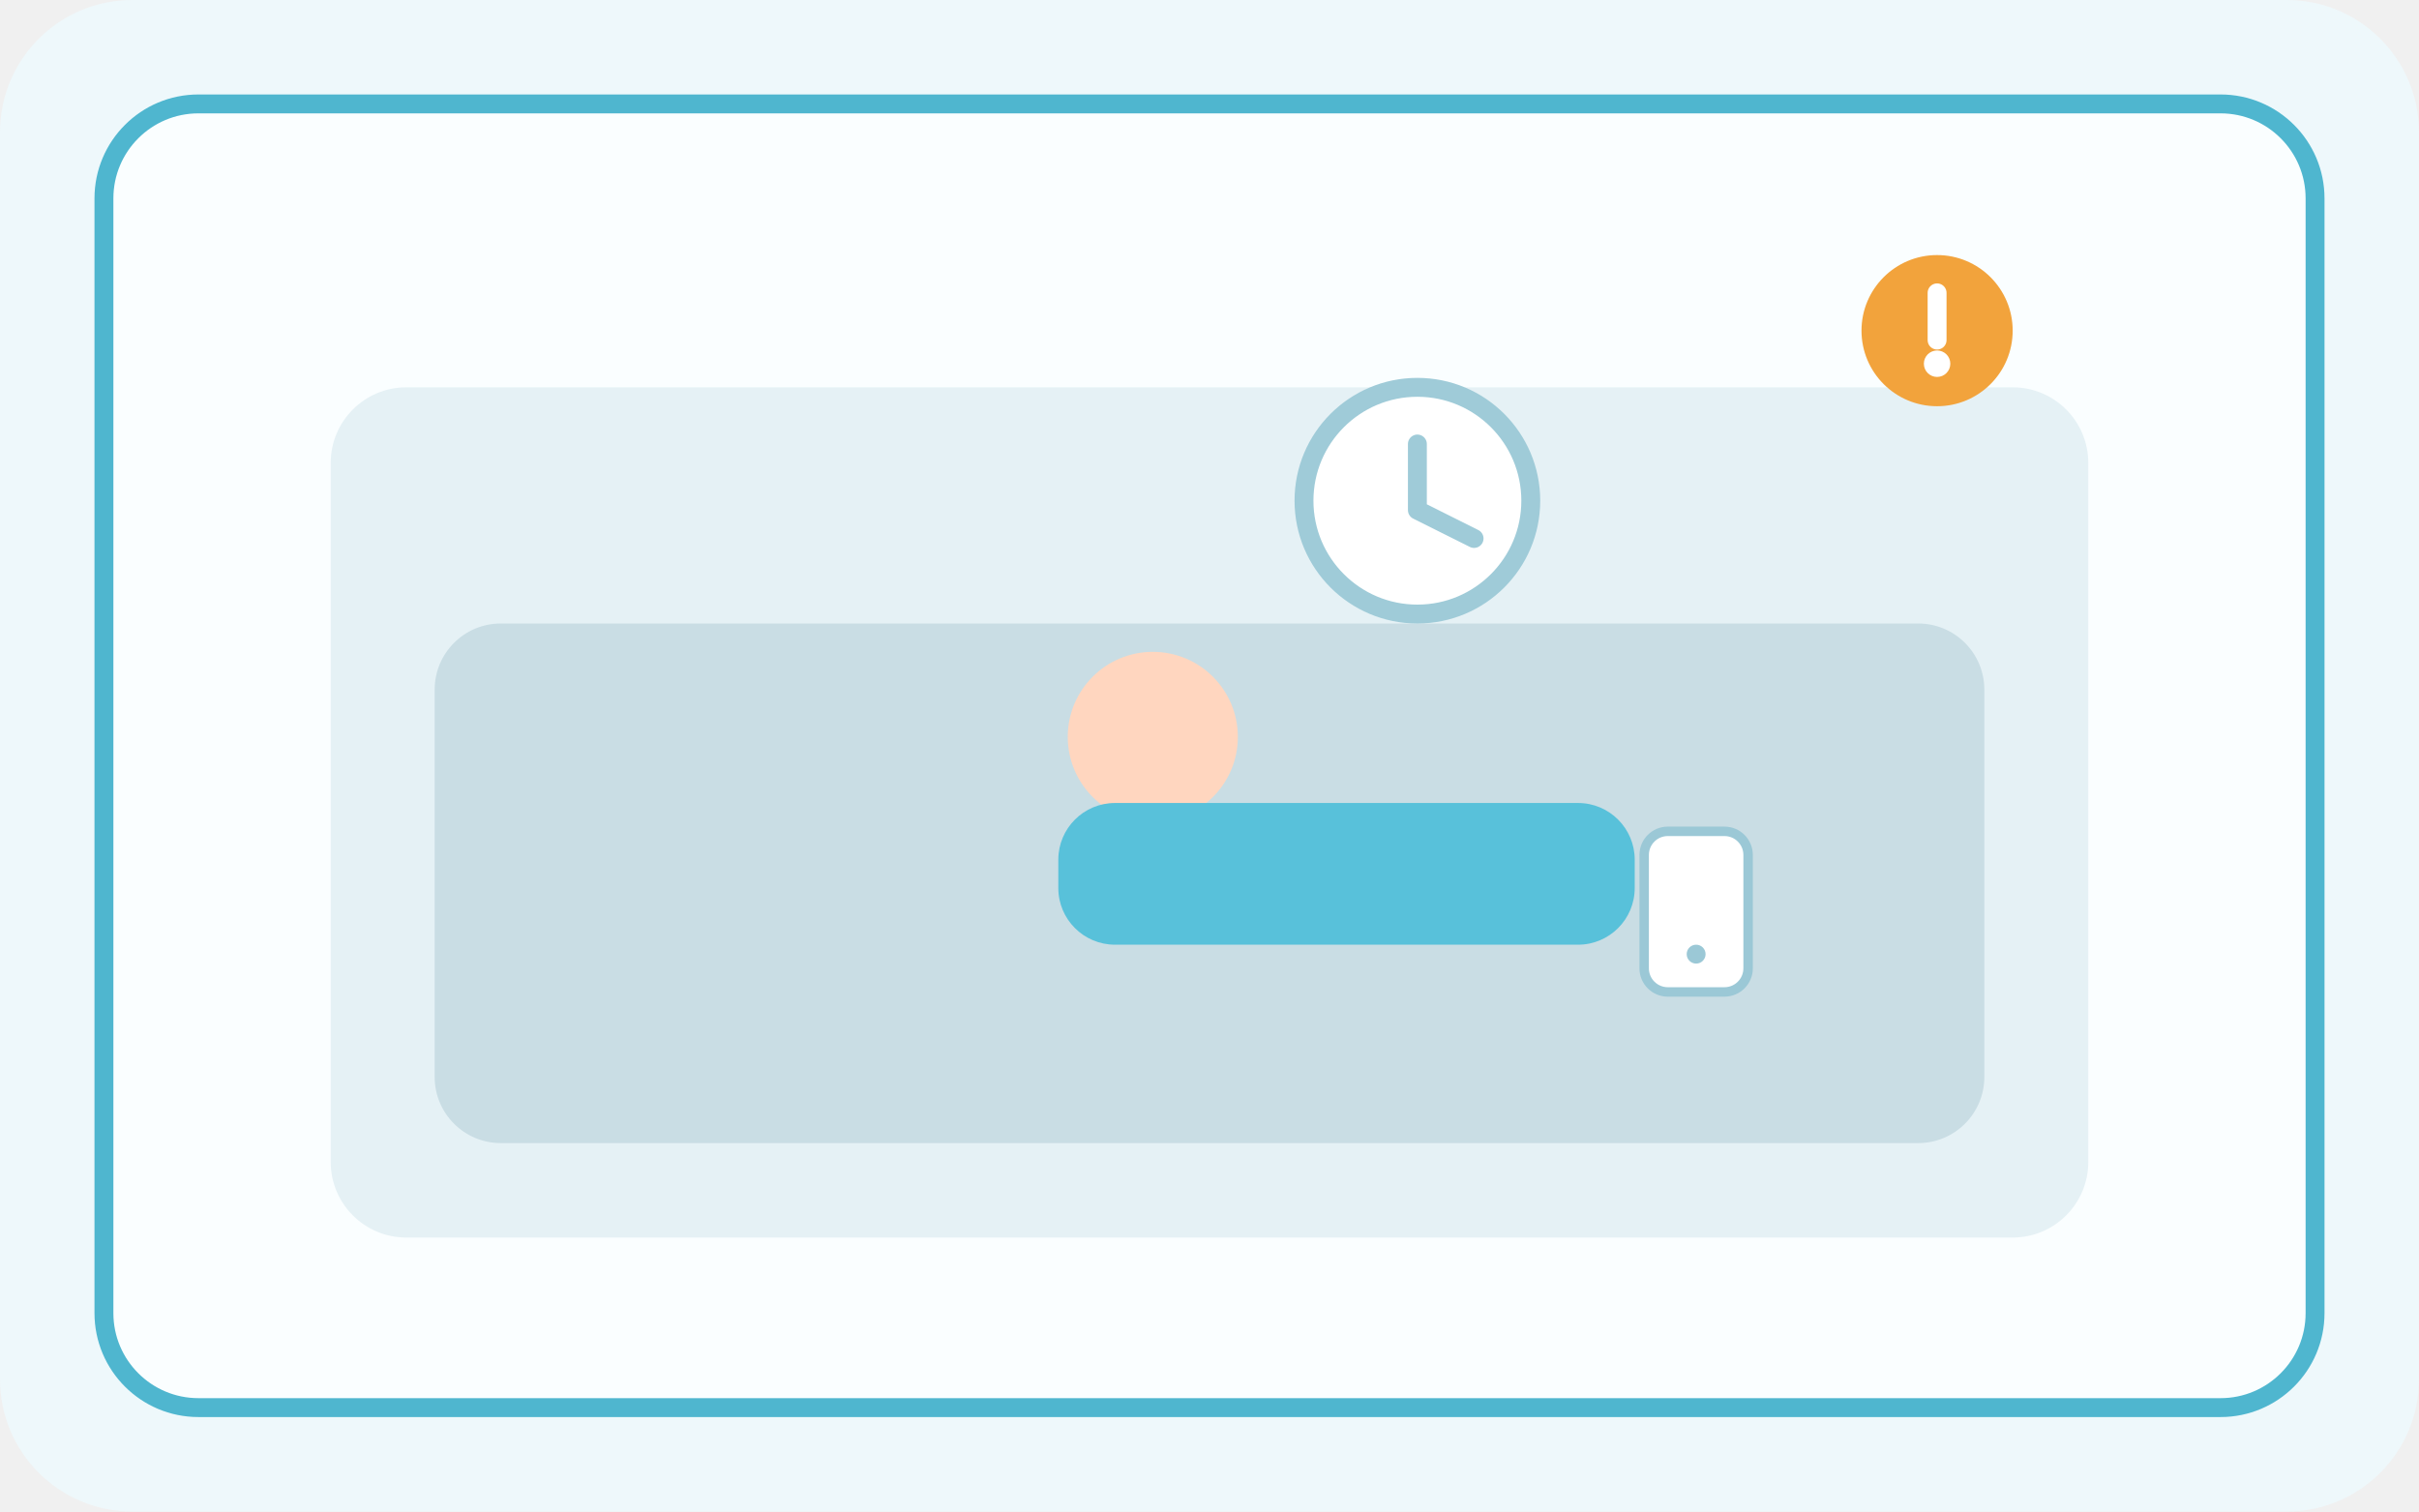
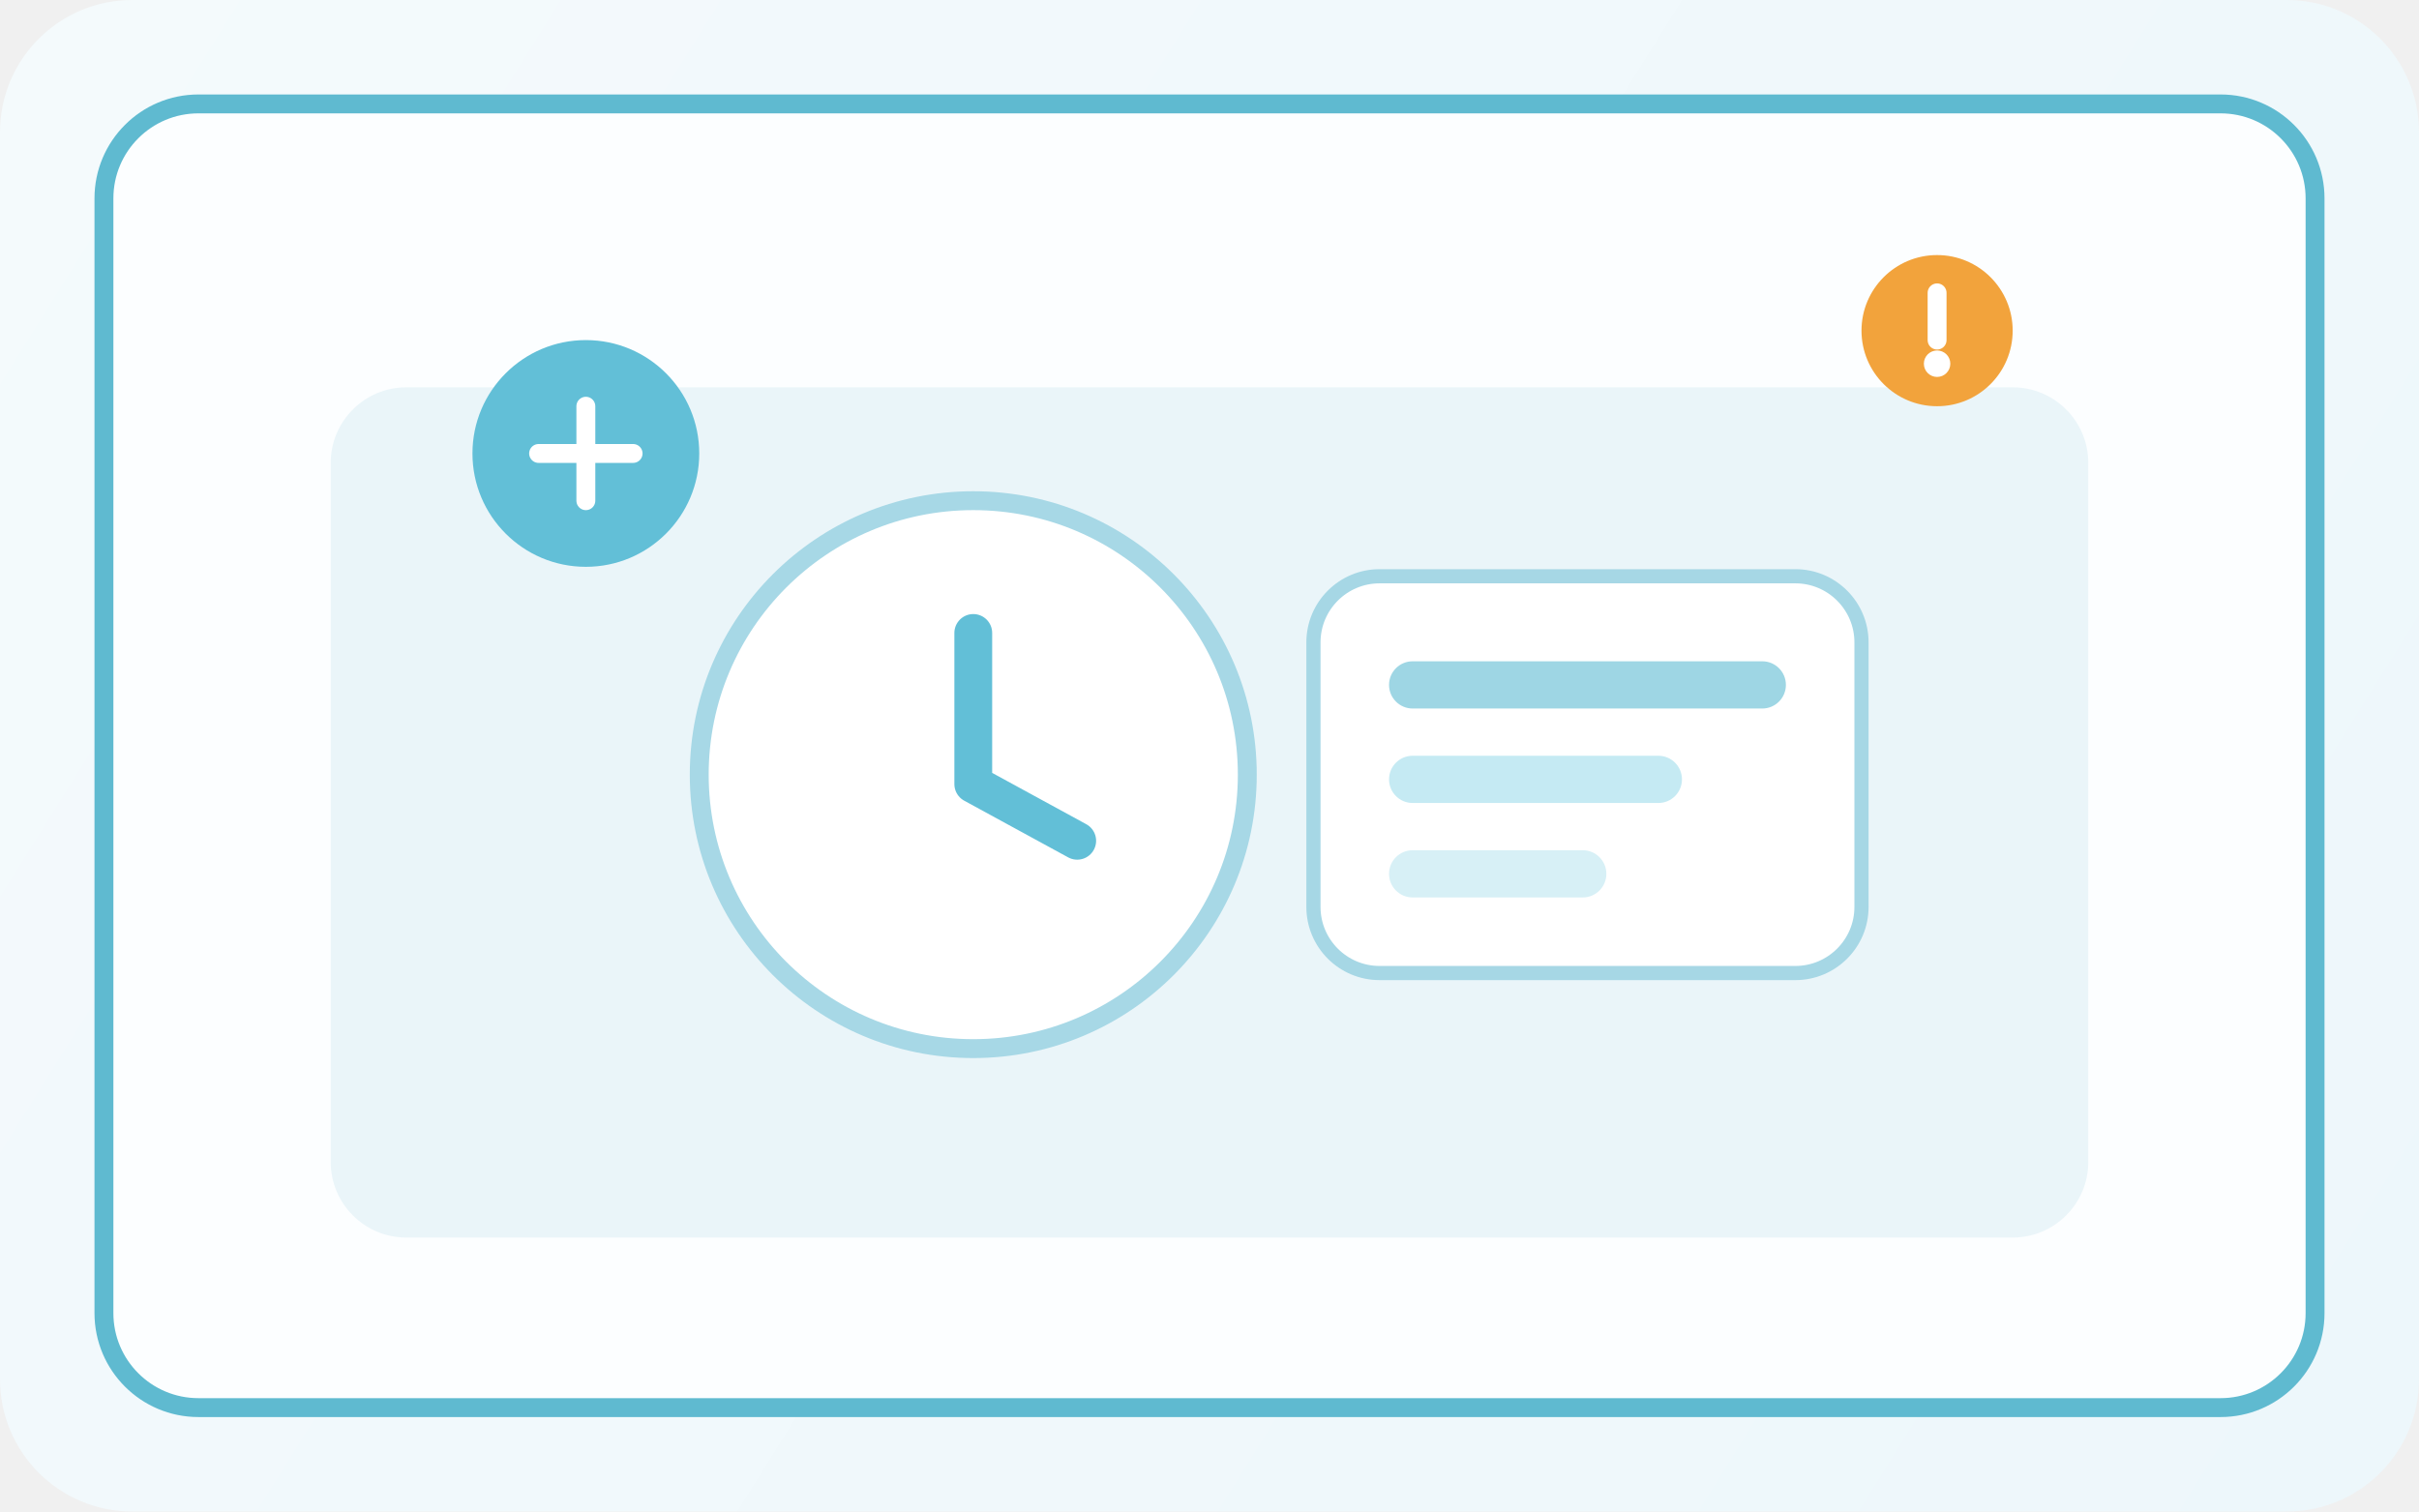
<svg xmlns="http://www.w3.org/2000/svg" width="512" height="320" viewBox="0 0 512 320" fill="none">
-   <rect width="512" height="320" rx="28" fill="#EEF8FB" />
-   <rect x="22" y="22" width="468" height="276" rx="20" fill="#FAFEFF" stroke="#4FB6CF" stroke-width="4" />
-   <rect x="70" y="82" width="372" height="180" rx="16" fill="#E5F1F5" />
-   <rect x="92" y="132" width="328" height="110" rx="14" fill="#C9DDE4" />
-   <circle cx="244" cy="156" r="18" fill="#FFD6BF" />
-   <rect x="224" y="170" width="122" height="30" rx="12" fill="#58C1DA" />
-   <rect x="348" y="176" width="22" height="34" rx="5" fill="#FFFFFF" stroke="#9BC8D6" stroke-width="2" />
-   <circle cx="359" cy="202" r="2" fill="#9BC8D6" />
-   <circle cx="300" cy="106" r="24" fill="#FFFFFF" stroke="#9FCBD8" stroke-width="4" />
-   <path d="M300 94V108L312 114" stroke="#9FCBD8" stroke-width="4" stroke-linecap="round" stroke-linejoin="round" />
+   <defs>
+     <linearGradient id="page" x1="0" y1="0" x2="512" y2="320" gradientUnits="userSpaceOnUse">
+       <stop offset="0" stop-color="#F4FAFC" />
+       <stop offset="1" stop-color="#EDF7FB" />
+     </linearGradient>
+   </defs>
+   <rect width="512" height="320" rx="28" fill="url(#page)" />
+   <rect x="22" y="22" width="468" height="276" rx="20" fill="#FCFEFF" stroke="#5FBAD0" stroke-width="4" />
+   <rect x="70" y="82" width="372" height="180" rx="16" fill="#EAF5F9" />
+   <circle cx="124" cy="96" r="24" fill="#62BFD7" />
+   <path d="M114 96H134" stroke="white" stroke-width="4" stroke-linecap="round" />
+   <path d="M124 86V106" stroke="white" stroke-width="4" stroke-linecap="round" />
+   <circle cx="206" cy="164" r="58" fill="#FFFFFF" stroke="#A7D8E6" stroke-width="4" />
+   <path d="M206 134V166L228 178" stroke="#62BFD7" stroke-width="8" stroke-linecap="round" stroke-linejoin="round" />
+   <rect x="278" y="122" width="116" height="84" rx="14" fill="#FFFFFF" stroke="#A6D7E5" stroke-width="3" />
+   <rect x="294" y="140" width="84" height="10" rx="5" fill="#9ED6E4" />
+   <rect x="294" y="160" width="62" height="10" rx="5" fill="#C5EAF3" />
+   <rect x="294" y="180" width="46" height="10" rx="5" fill="#D7F0F6" />
  <circle cx="410" cy="70" r="16" fill="#F2A33C" />
  <path d="M410 62V72" stroke="white" stroke-width="4" stroke-linecap="round" />
  <circle cx="410" cy="77" r="2.8" fill="white" />
</svg>
